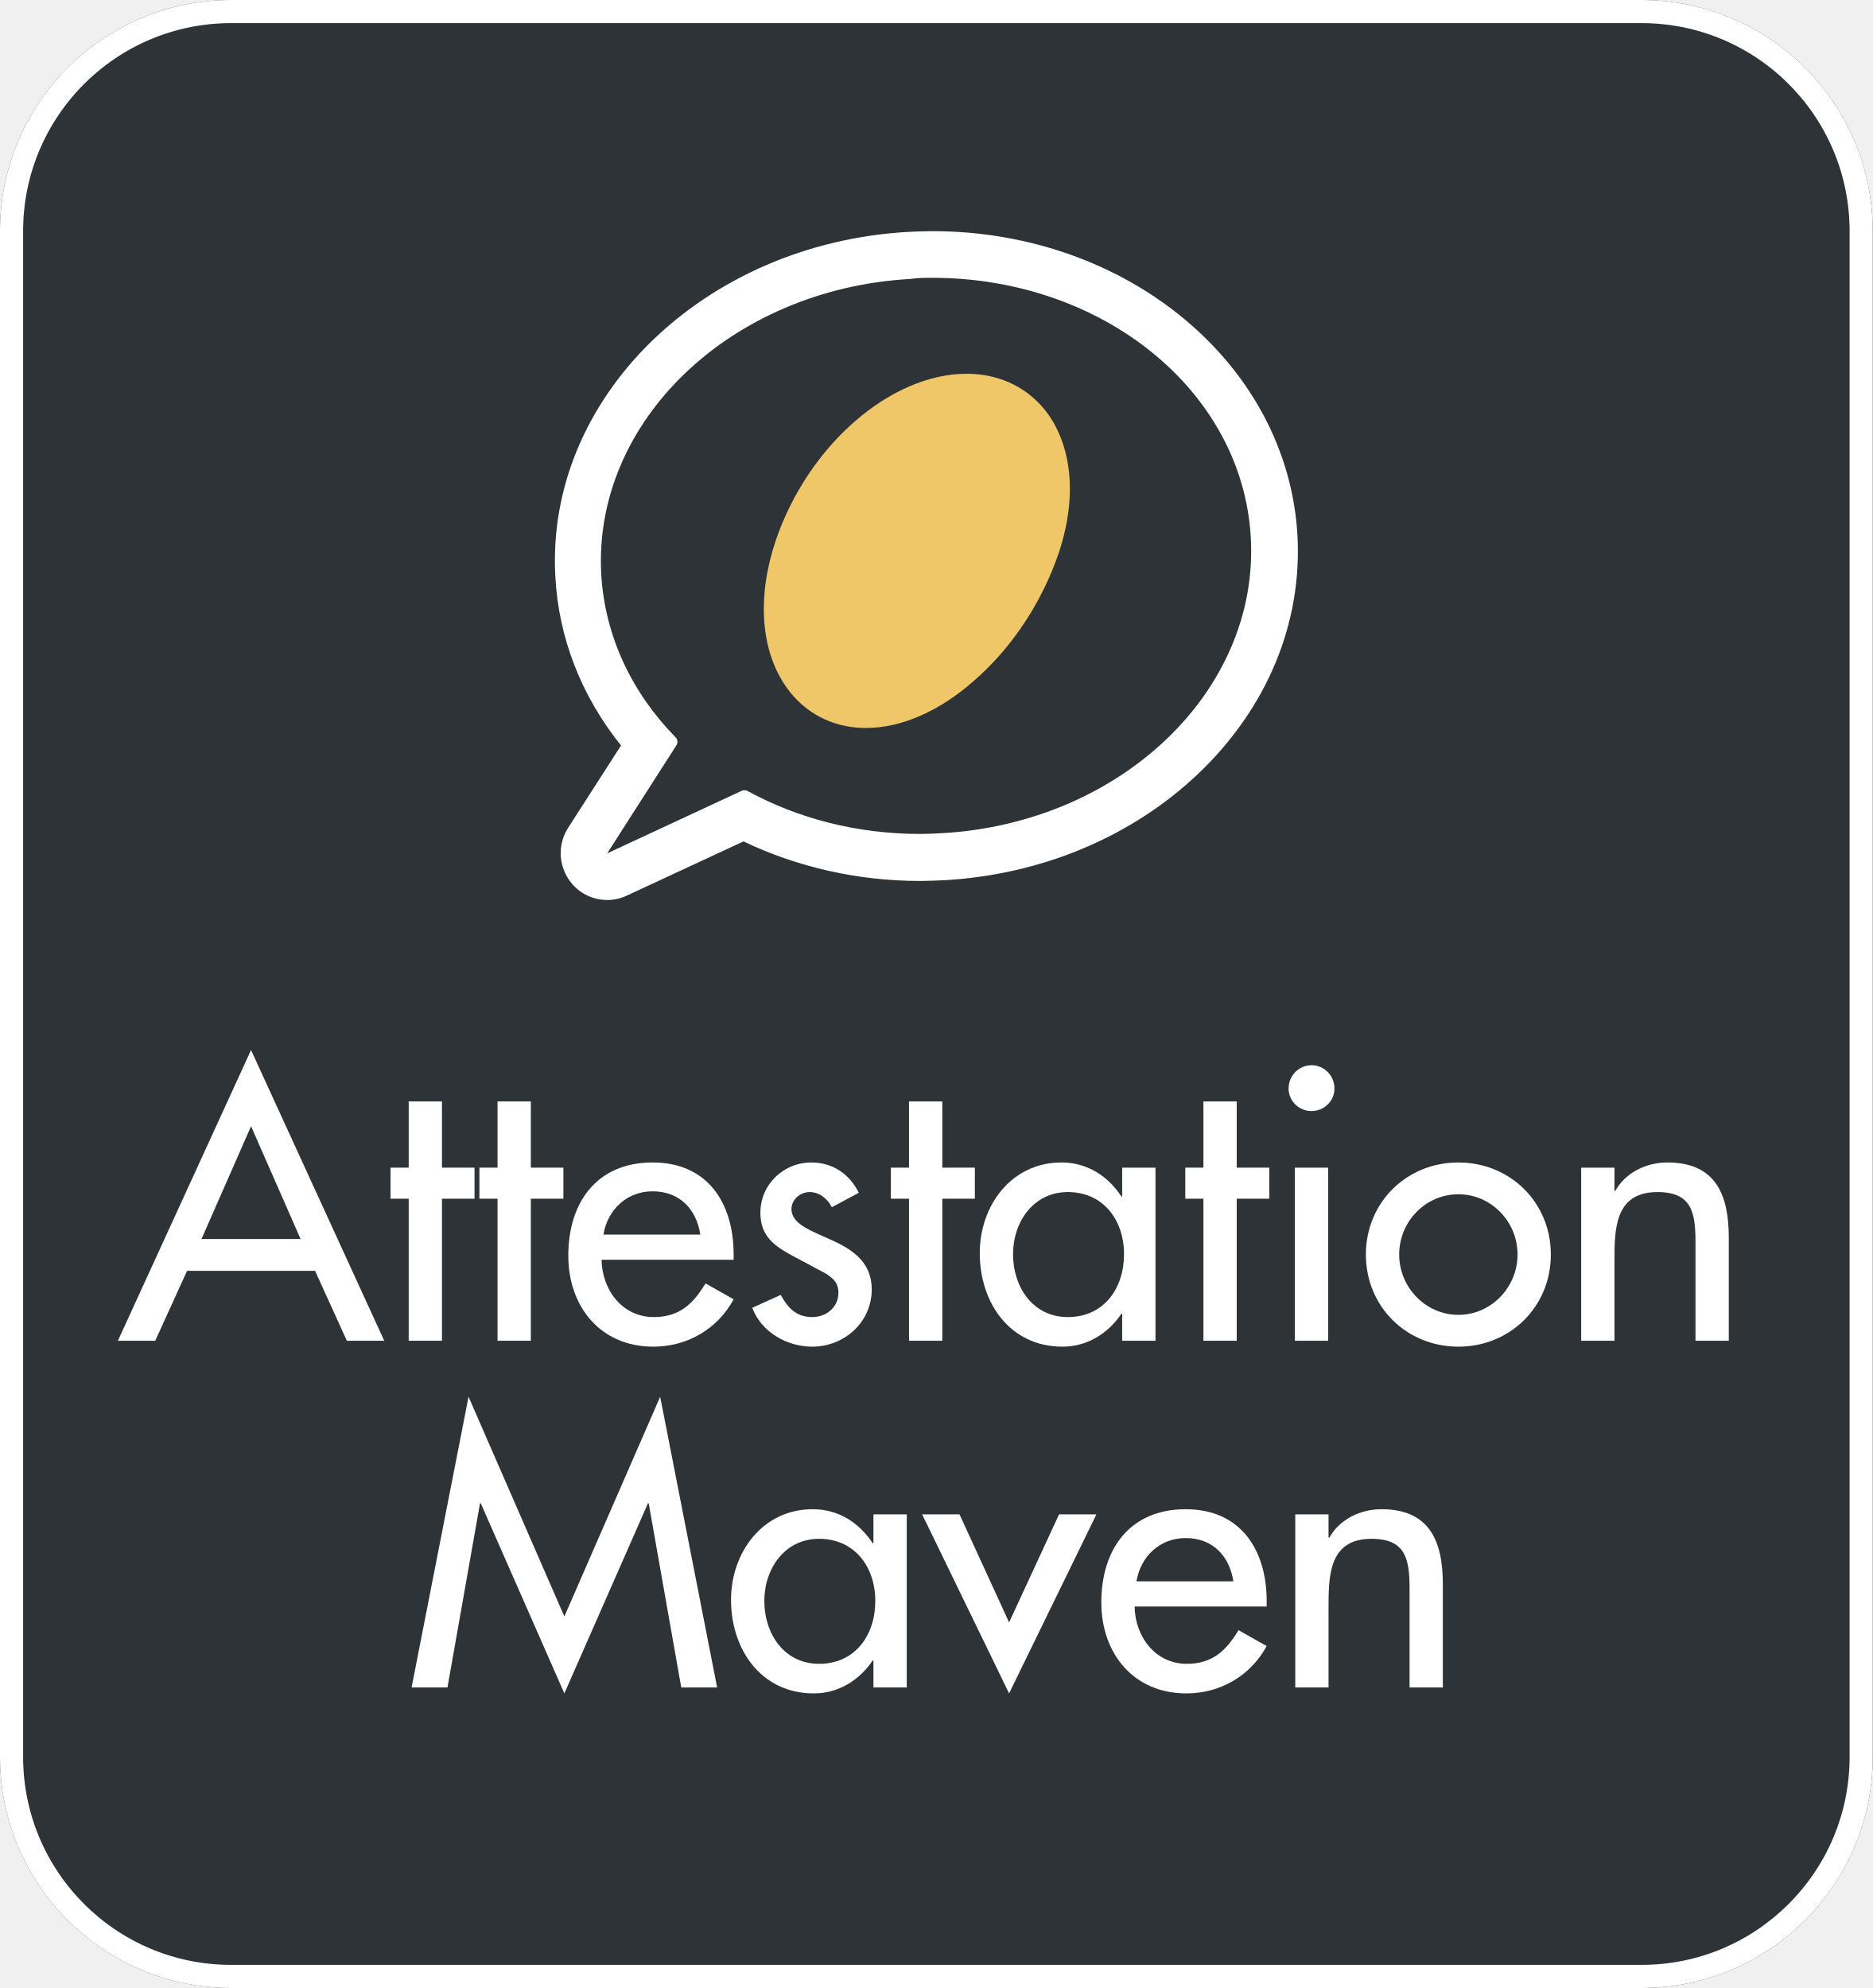
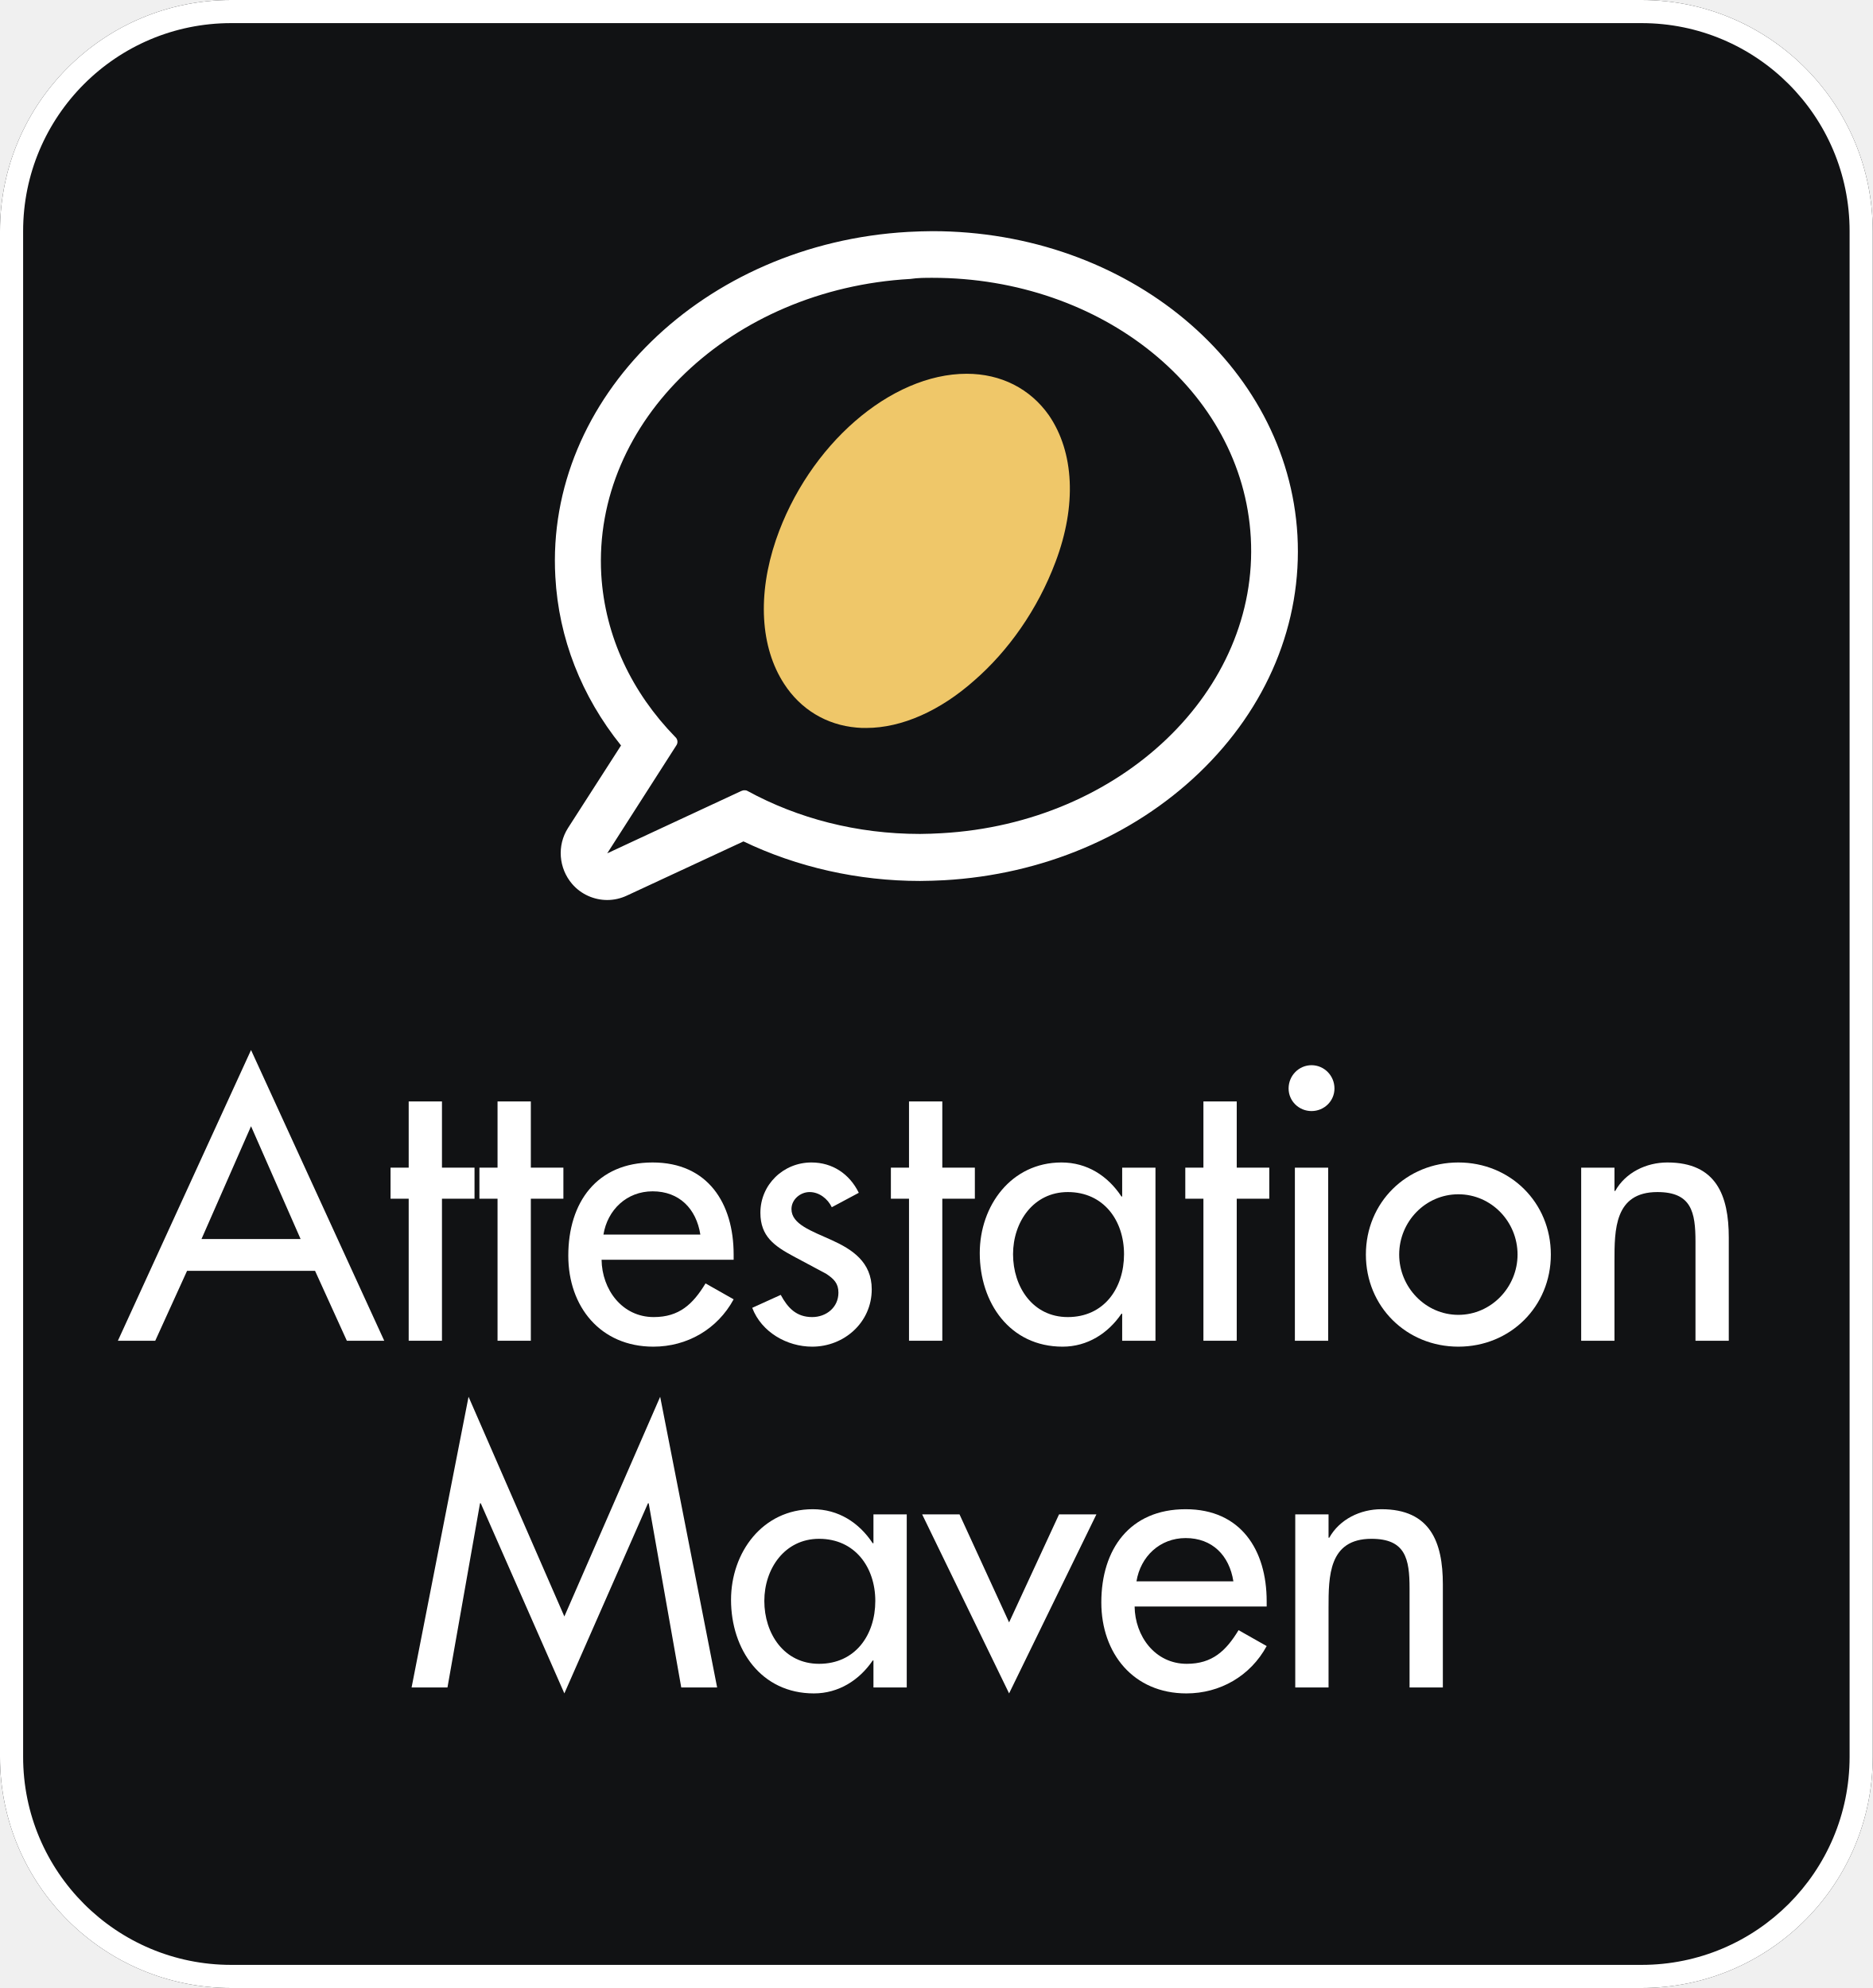
<svg xmlns="http://www.w3.org/2000/svg" width="81" height="86" viewBox="0 0 81 86" fill="none">
-   <path d="M0 10C0 4.477 4.477 0 10 0H71C76.523 0 81 4.477 81 10V76C81 81.523 76.523 86 71 86H10C4.477 86 0 81.523 0 76V10Z" fill="#2E3338" />
+   <path d="M0 10C0 4.477 4.477 0 10 0H71C76.523 0 81 4.477 81 10V76C81 81.523 76.523 86 71 86H10C4.477 86 0 81.523 0 76V10Z" fill="#111214" />
  <path fill-rule="evenodd" clip-rule="evenodd" d="M71 1H10C5.029 1 1 5.029 1 10V76C1 80.971 5.029 85 10 85H71C75.971 85 80 80.971 80 76V10C80 5.029 75.971 1 71 1ZM10 0C4.477 0 0 4.477 0 10V76C0 81.523 4.477 86 10 86H71C76.523 86 81 81.523 81 76V10C81 4.477 76.523 0 71 0H10Z" fill="white" />
  <path d="M40.327 12.018C47.674 12.018 53.745 16.894 54.1 23.256C54.471 29.876 48.481 35.608 40.731 36.044C40.424 36.06 40.101 36.076 39.794 36.076C37.05 36.076 34.498 35.398 32.335 34.219C32.286 34.187 32.238 34.187 32.19 34.187C32.141 34.187 32.109 34.203 32.06 34.219L26.264 36.915L29.251 32.249C29.332 32.136 29.316 31.975 29.203 31.878C27.346 29.973 26.167 27.551 26.006 24.854C25.634 18.218 31.625 12.503 39.375 12.067C39.697 12.018 40.02 12.018 40.327 12.018ZM40.327 10C39.972 10 39.633 10.016 39.278 10.032C30.43 10.533 23.584 17.217 24.02 24.951C24.165 27.615 25.15 30.118 26.861 32.249L24.569 35.817C24.084 36.576 24.165 37.561 24.746 38.239C25.134 38.691 25.699 38.934 26.264 38.934C26.555 38.934 26.845 38.869 27.12 38.74L32.157 36.399C34.482 37.513 37.114 38.11 39.794 38.11C40.15 38.11 40.489 38.094 40.844 38.078C45.074 37.836 48.981 36.189 51.855 33.444C54.81 30.618 56.328 26.953 56.118 23.159C55.698 15.764 48.772 10 40.327 10Z" fill="white" />
  <path d="M41.812 16.169C38.519 16.169 34.967 19.253 33.562 23.354C32.755 25.727 32.884 28.004 33.917 29.586C34.628 30.684 35.742 31.362 37.05 31.475C37.195 31.491 37.324 31.491 37.469 31.491C39.019 31.491 40.682 30.733 42.136 29.441C43.605 28.165 44.88 26.373 45.655 24.306C46.576 21.869 46.463 19.56 45.365 17.961C44.557 16.815 43.298 16.169 41.812 16.169Z" fill="#EFC769" />
  <path d="M13.627 54.976L15.002 58H16.619L10.858 45.424L5.099 58H6.715L8.091 54.976H13.627ZM13.002 53.6H8.715L10.858 48.72L13.002 53.6Z" fill="white" />
  <path d="M19.116 51.856H20.524V50.512H19.116V47.648H17.677V50.512H16.892V51.856H17.677V58H19.116V51.856Z" fill="white" />
  <path d="M22.96 51.856H24.368V50.512H22.96V47.648H21.52V50.512H20.736V51.856H21.52V58H22.96V51.856Z" fill="white" />
  <path d="M31.732 54.496V54.272C31.732 52.048 30.612 50.288 28.228 50.288C25.812 50.288 24.58 52.016 24.58 54.32C24.58 56.528 25.972 58.256 28.26 58.256C29.716 58.256 31.028 57.504 31.732 56.208L30.516 55.52C29.972 56.416 29.38 56.976 28.276 56.976C26.9 56.976 26.036 55.776 26.02 54.496H31.732ZM26.1 53.408C26.276 52.336 27.108 51.536 28.228 51.536C29.38 51.536 30.116 52.288 30.292 53.408H26.1Z" fill="white" />
  <path d="M37.145 51.6C36.745 50.784 36.008 50.288 35.096 50.288C33.88 50.288 32.889 51.248 32.889 52.464C32.889 53.488 33.496 53.904 34.328 54.352L35.736 55.104C36.072 55.328 36.264 55.52 36.264 55.92C36.264 56.56 35.736 56.976 35.129 56.976C34.441 56.976 34.072 56.576 33.769 56.016L32.536 56.576C32.937 57.632 34.041 58.256 35.129 58.256C36.52 58.256 37.705 57.2 37.705 55.776C37.705 54.592 36.856 54.048 35.977 53.648C35.096 53.248 34.233 52.96 34.233 52.304C34.233 51.888 34.617 51.568 35.017 51.568C35.432 51.568 35.8 51.856 35.977 52.224L37.145 51.6Z" fill="white" />
  <path d="M40.757 51.856H42.165V50.512H40.757V47.648H39.317V50.512H38.533V51.856H39.317V58H40.757V51.856Z" fill="white" />
  <path d="M46.185 56.976C44.665 56.976 43.817 55.664 43.817 54.256C43.817 52.864 44.697 51.568 46.185 51.568C47.737 51.568 48.617 52.8 48.617 54.256C48.617 55.728 47.753 56.976 46.185 56.976ZM49.977 50.512H48.537V51.76H48.505C47.913 50.864 47.017 50.288 45.913 50.288C43.737 50.288 42.377 52.16 42.377 54.208C42.377 56.352 43.673 58.256 45.961 58.256C47.033 58.256 47.929 57.68 48.505 56.832H48.537V58H49.977V50.512Z" fill="white" />
  <path d="M53.492 51.856H54.9V50.512H53.492V47.648H52.051V50.512H51.267V51.856H52.051V58H53.492V51.856Z" fill="white" />
  <path d="M57.447 50.512H56.007V58H57.447V50.512ZM56.727 46.08C56.183 46.08 55.735 46.528 55.735 47.088C55.735 47.632 56.183 48.064 56.727 48.064C57.271 48.064 57.719 47.632 57.719 47.088C57.719 46.528 57.271 46.08 56.727 46.08Z" fill="white" />
  <path d="M63.078 50.288C60.838 50.288 59.078 52.016 59.078 54.272C59.078 56.528 60.838 58.256 63.078 58.256C65.318 58.256 67.078 56.528 67.078 54.272C67.078 52.016 65.318 50.288 63.078 50.288ZM63.078 51.664C64.502 51.664 65.638 52.848 65.638 54.272C65.638 55.68 64.502 56.88 63.078 56.88C61.654 56.88 60.518 55.68 60.518 54.272C60.518 52.848 61.654 51.664 63.078 51.664Z" fill="white" />
  <path d="M69.83 50.512H68.39V58H69.83V54.56C69.83 53.2 69.83 51.568 71.686 51.568C73.158 51.568 73.334 52.432 73.334 53.712V58H74.774V53.536C74.774 51.712 74.23 50.288 72.118 50.288C71.206 50.288 70.31 50.72 69.862 51.52H69.83V50.512Z" fill="white" />
  <path d="M24.41 73.256L28.026 65.032H28.058L29.466 73H31.018L28.554 60.424L24.41 69.928L20.266 60.424L17.802 73H19.354L20.762 65.032H20.794L24.41 73.256Z" fill="white" />
  <path d="M35.427 71.976C33.907 71.976 33.059 70.664 33.059 69.256C33.059 67.864 33.939 66.568 35.427 66.568C36.979 66.568 37.859 67.8 37.859 69.256C37.859 70.728 36.995 71.976 35.427 71.976ZM39.219 65.512H37.779V66.76H37.747C37.155 65.864 36.259 65.288 35.155 65.288C32.979 65.288 31.619 67.16 31.619 69.208C31.619 71.352 32.915 73.256 35.203 73.256C36.275 73.256 37.171 72.68 37.747 71.832H37.779V73H39.219V65.512Z" fill="white" />
  <path d="M41.502 65.512H39.886L43.646 73.256L47.422 65.512H45.806L43.646 70.184L41.502 65.512Z" fill="white" />
  <path d="M54.787 69.496V69.272C54.787 67.048 53.667 65.288 51.283 65.288C48.867 65.288 47.635 67.016 47.635 69.32C47.635 71.528 49.027 73.256 51.315 73.256C52.771 73.256 54.083 72.504 54.787 71.208L53.571 70.52C53.027 71.416 52.435 71.976 51.331 71.976C49.955 71.976 49.091 70.776 49.075 69.496H54.787ZM49.155 68.408C49.331 67.336 50.163 66.536 51.283 66.536C52.435 66.536 53.171 67.288 53.347 68.408H49.155Z" fill="white" />
  <path d="M57.463 65.512H56.023V73H57.463V69.56C57.463 68.2 57.463 66.568 59.319 66.568C60.791 66.568 60.967 67.432 60.967 68.712V73H62.407V68.536C62.407 66.712 61.863 65.288 59.751 65.288C58.839 65.288 57.943 65.72 57.495 66.52H57.463V65.512Z" fill="white" />
</svg>
